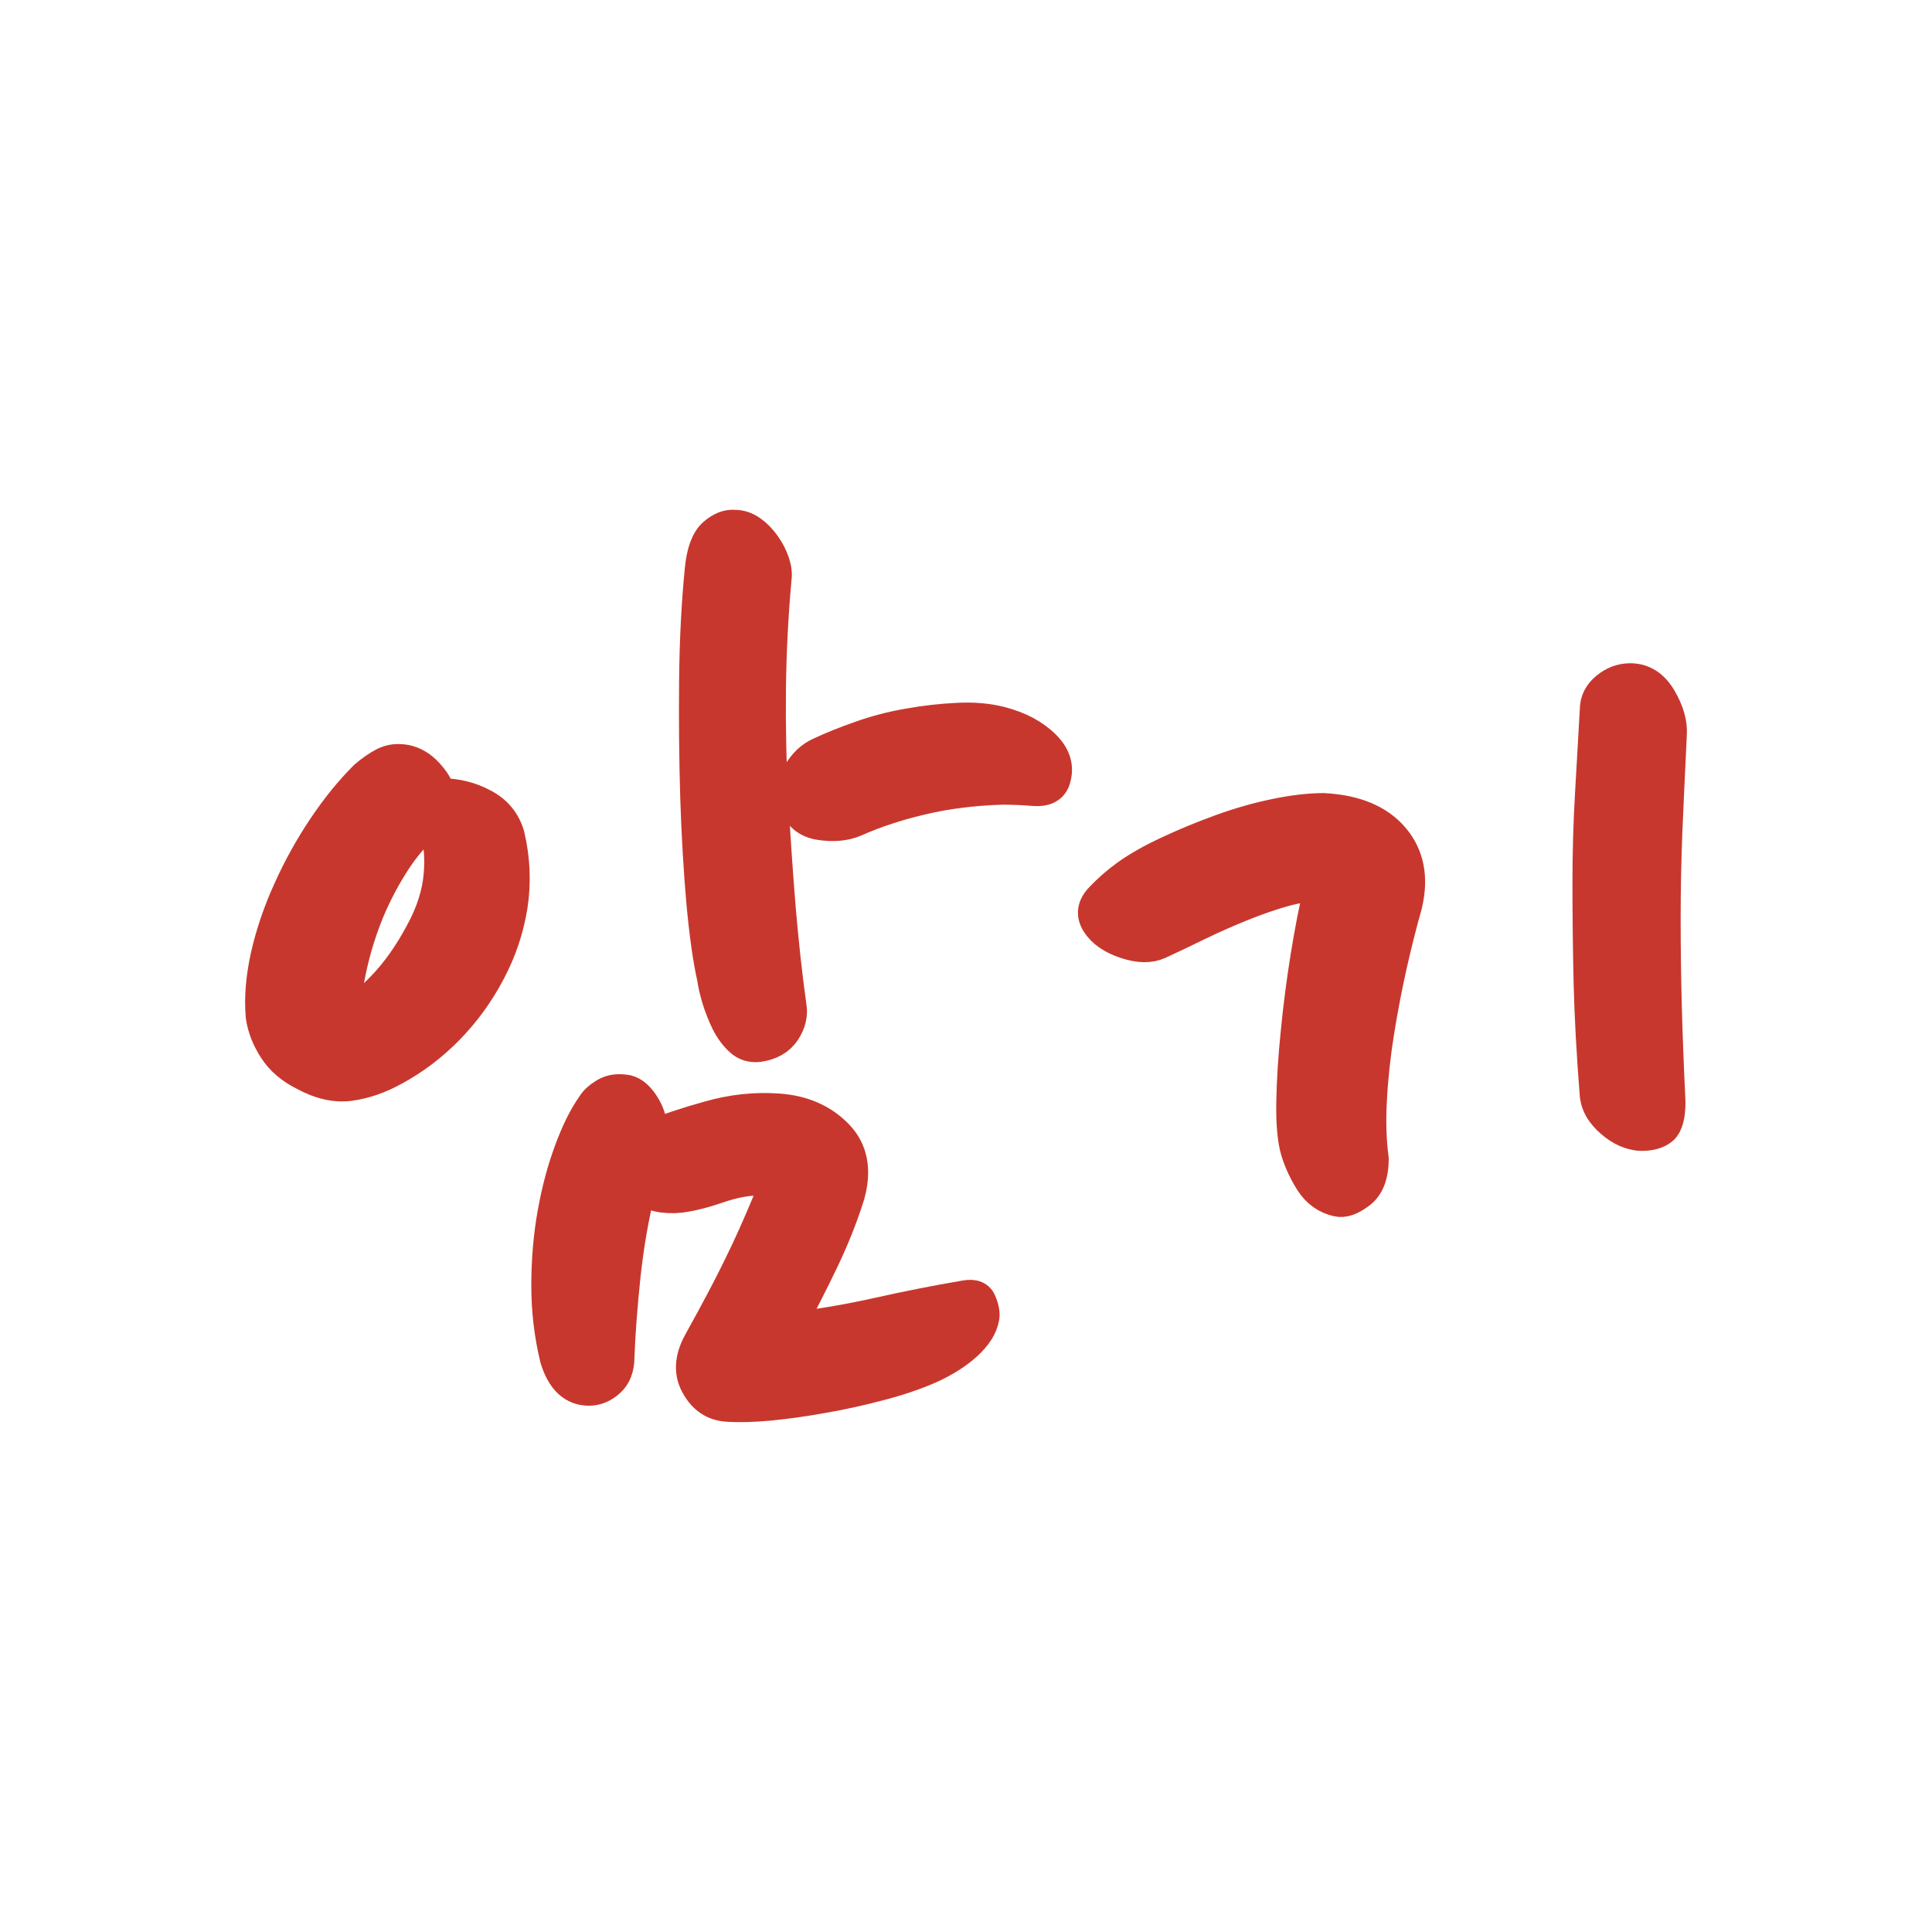
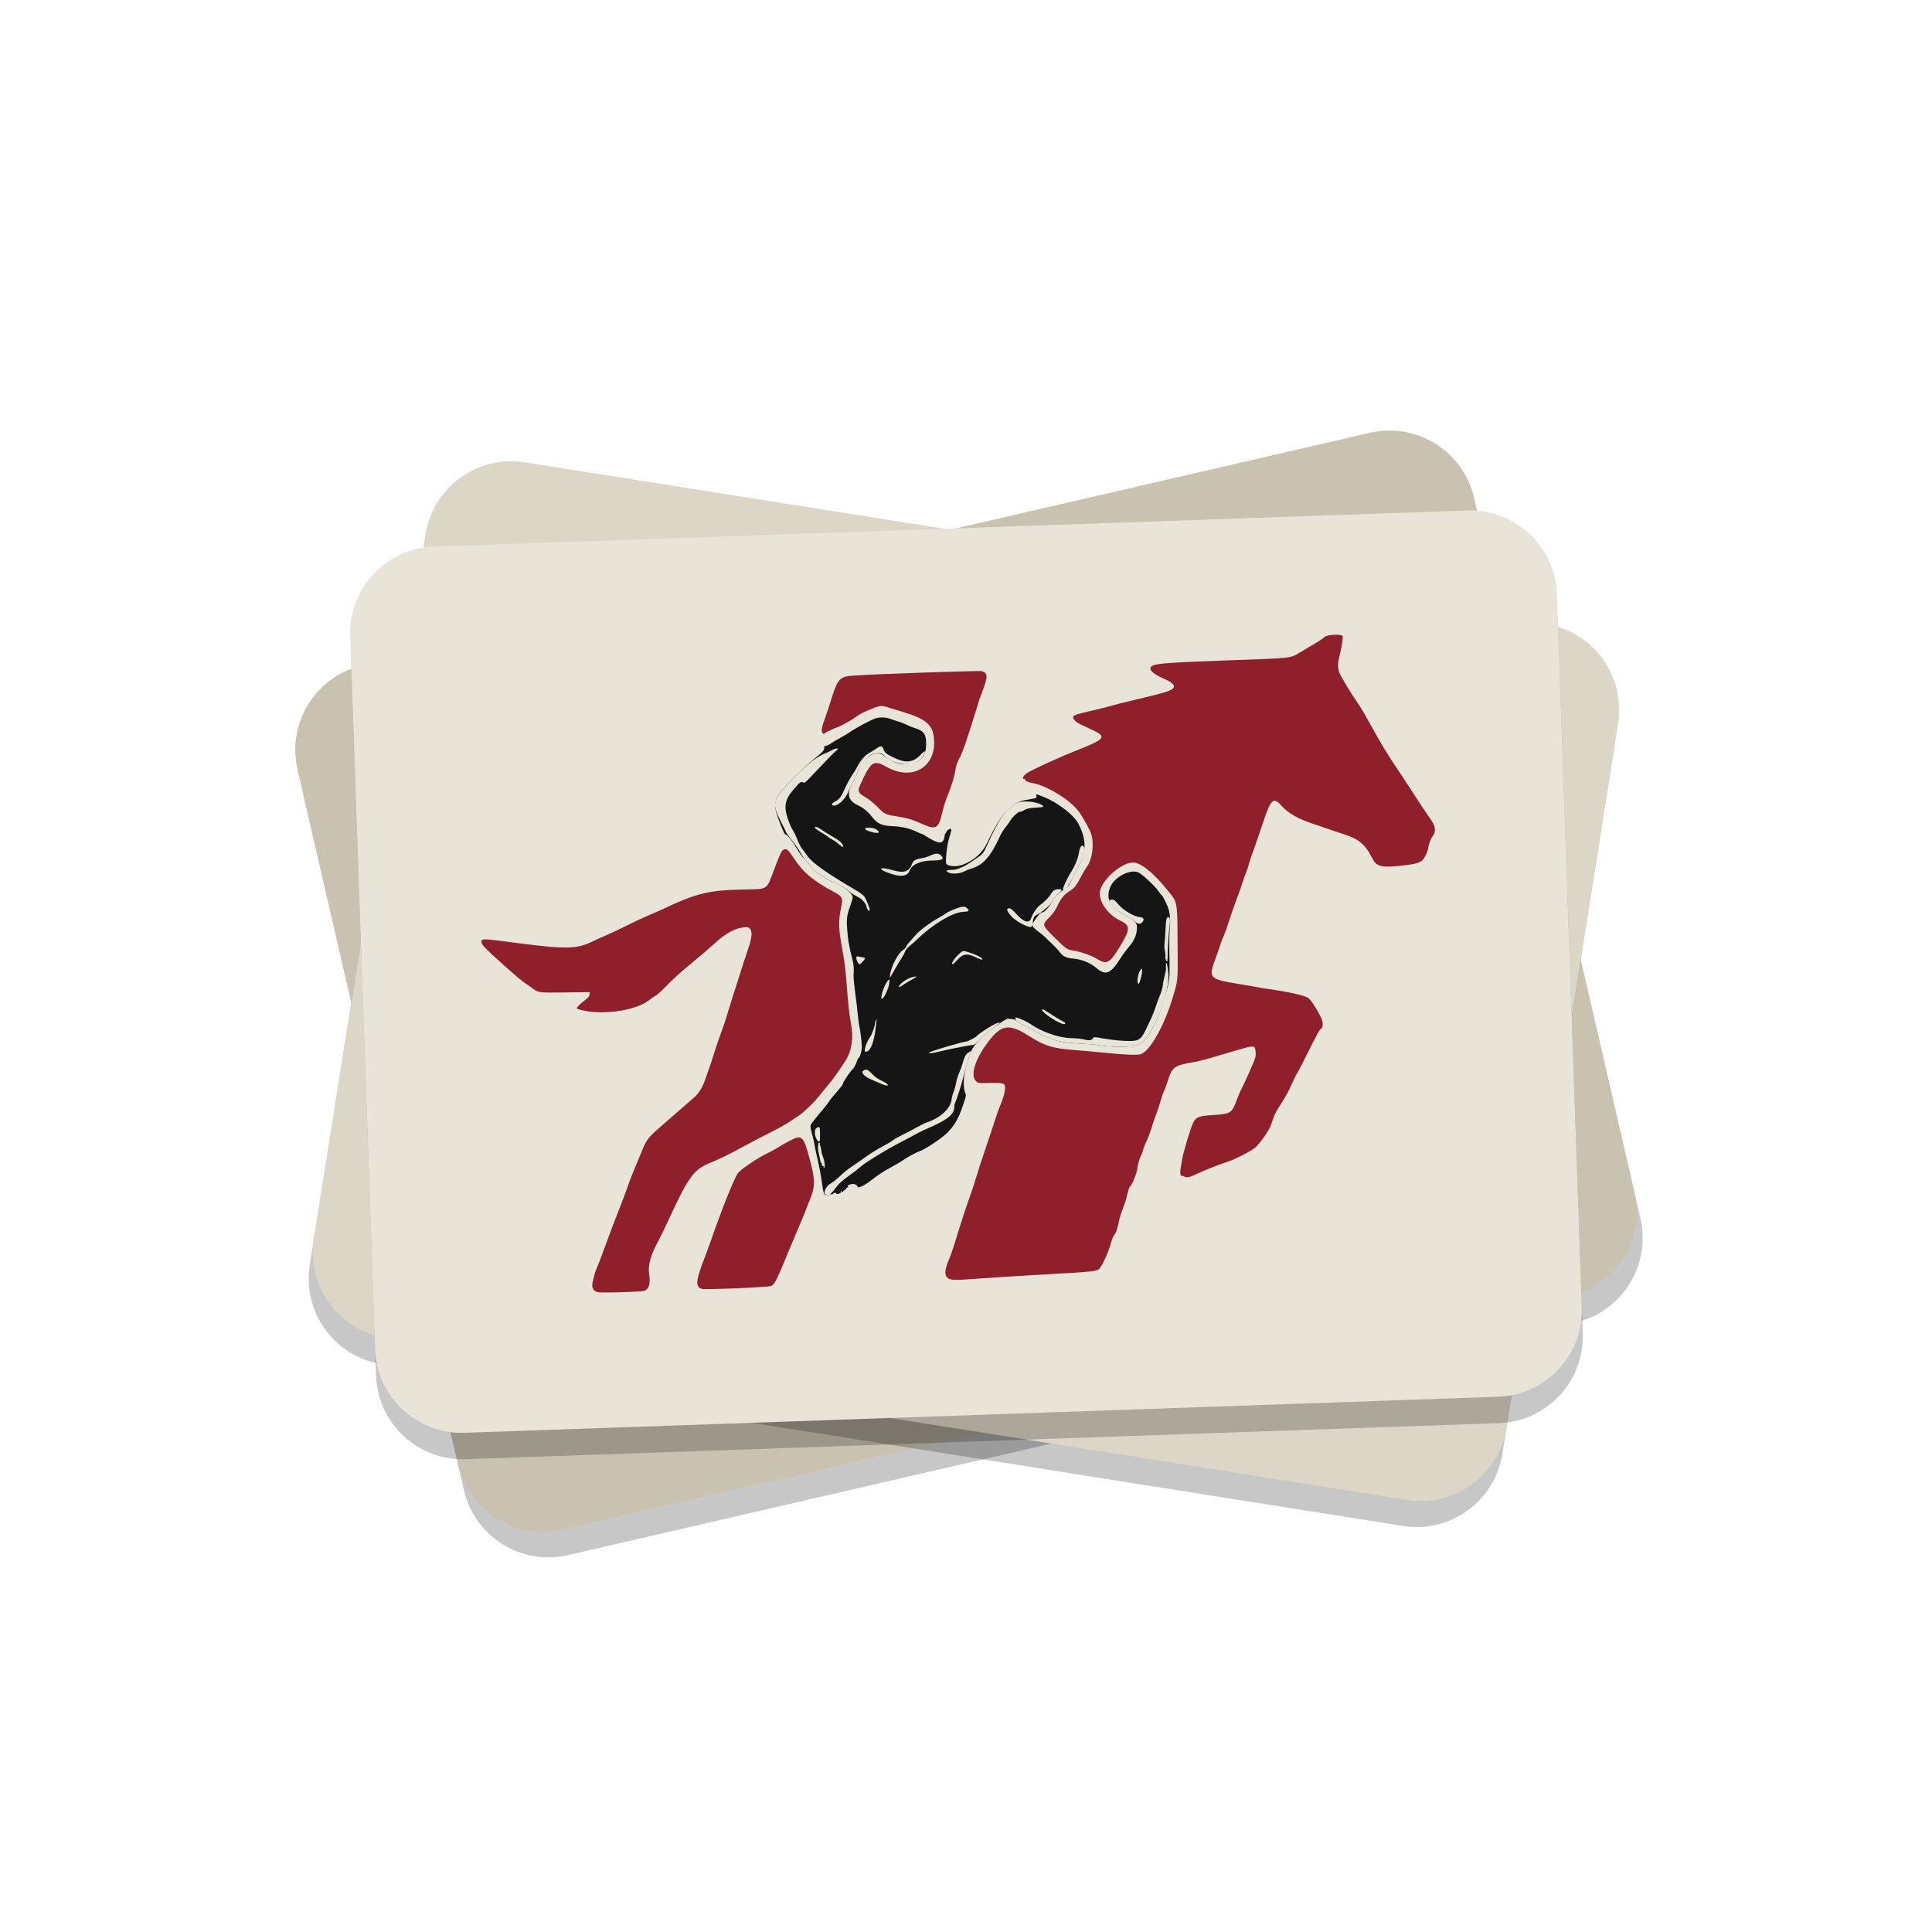
- <svg xmlns="http://www.w3.org/2000/svg" width="1024" height="1024" viewBox="0 0 100 100">
-   <path d="M28.70 70.34 Q28.25 68.49 28.25 66.54 Q28.25 64.58 28.57 62.79 Q28.89 61.00 29.44 59.53 Q29.98 58.06 30.62 57.16 Q30.81 56.84 31.29 56.55 Q31.77 56.26 32.48 56.39 Q32.99 56.52 33.40 57.19 Q33.82 57.86 33.82 58.70 Q34.84 58.25 36.67 57.74 Q38.49 57.22 40.28 57.35 Q42.20 57.48 43.39 58.70 Q44.57 59.91 44.00 61.90 Q43.48 63.56 42.65 65.29 Q41.82 67.02 40.92 68.68 Q43.16 68.42 45.44 67.91 Q47.71 67.40 49.95 67.02 Q50.65 66.89 50.84 67.40 Q51.04 67.91 50.97 68.23 Q50.84 68.94 50.08 69.64 Q49.31 70.34 48.16 70.86 Q47.00 71.37 45.53 71.75 Q44.06 72.14 42.62 72.39 Q41.18 72.65 39.87 72.78 Q38.56 72.90 37.66 72.84 Q36.57 72.78 36.00 71.75 Q35.42 70.73 36.12 69.45 Q37.47 67.02 38.20 65.51 Q38.94 64.01 39.71 62.15 Q39.96 61.64 39.77 61.38 Q39.58 61.13 39.26 61.13 Q38.36 61.13 37.24 61.51 Q36.12 61.90 35.23 62.02 Q33.95 62.15 33.18 61.58 Q32.67 63.62 32.41 65.99 Q32.16 68.36 32.09 70.22 Q32.09 71.11 31.58 71.56 Q31.07 72.01 30.49 72.01 Q29.21 72.01 28.70 70.34 Z M26.40 43.21 Q26.84 45.06 26.56 46.89 Q26.27 48.71 25.40 50.34 Q24.54 51.98 23.26 53.29 Q21.98 54.60 20.44 55.43 Q19.29 56.07 18.14 56.23 Q16.99 56.39 15.71 55.69 Q14.68 55.18 14.14 54.34 Q13.60 53.51 13.47 52.62 Q13.34 51.21 13.72 49.48 Q14.11 47.75 14.88 46.06 Q15.64 44.36 16.67 42.82 Q17.69 41.29 18.84 40.14 Q19.36 39.69 19.87 39.43 Q20.38 39.18 21.02 39.30 Q21.66 39.43 22.17 39.98 Q22.68 40.52 22.81 41.03 Q24.03 41.03 25.05 41.58 Q26.08 42.12 26.40 43.21 Z M40.99 52.04 Q41.12 52.74 40.67 53.42 Q40.22 54.09 39.26 54.22 Q38.68 54.28 38.27 53.90 Q37.85 53.51 37.56 52.94 Q37.28 52.36 37.08 51.72 Q36.89 51.08 36.83 50.63 Q36.51 49.22 36.28 46.76 Q36.06 44.30 35.96 41.32 Q35.87 38.34 35.90 35.24 Q35.93 32.14 36.19 29.51 Q36.32 28.10 36.89 27.59 Q37.47 27.08 38.04 27.14 Q38.49 27.14 38.91 27.43 Q39.32 27.72 39.64 28.17 Q39.96 28.62 40.12 29.10 Q40.28 29.58 40.22 29.96 Q39.96 32.84 39.93 35.75 Q39.90 38.66 40.06 41.51 Q40.22 44.36 40.44 47.05 Q40.67 49.74 40.99 52.04 Z M54.62 40.46 Q54.36 41.03 53.53 40.97 Q52.70 40.90 51.87 40.90 Q49.63 40.97 47.74 41.42 Q45.85 41.86 44.25 42.57 Q43.48 42.89 42.43 42.73 Q41.37 42.57 41.05 41.54 Q40.80 40.84 41.24 40.04 Q41.69 39.24 42.40 38.92 Q43.36 38.47 44.54 38.06 Q45.72 37.64 47.00 37.42 Q48.28 37.19 49.53 37.13 Q50.78 37.06 51.80 37.32 Q53.28 37.70 54.14 38.57 Q55.00 39.43 54.62 40.46 Z M22.36 42.50 Q21.34 43.34 20.54 44.55 Q19.74 45.77 19.16 47.14 Q18.59 48.52 18.27 49.93 Q17.95 51.34 17.88 52.55 Q18.59 52.23 19.71 51.08 Q20.83 49.93 21.72 48.26 Q22.56 46.73 22.68 45.26 Q22.81 43.78 22.36 42.50 Z M72.86 46.86 Q72.48 48.20 72.09 49.90 Q71.71 51.59 71.42 53.38 Q71.13 55.18 71.04 56.87 Q70.94 58.57 71.13 59.98 Q71.13 61.26 70.43 61.80 Q69.72 62.34 69.21 62.22 Q68.32 62.02 67.80 61.22 Q67.29 60.42 67.04 59.59 Q66.78 58.70 66.81 57.03 Q66.84 55.37 67.04 53.42 Q67.23 51.46 67.55 49.48 Q67.87 47.50 68.25 45.90 Q67.48 45.90 66.46 46.18 Q65.44 46.47 64.32 46.92 Q63.20 47.37 62.08 47.91 Q60.96 48.46 60.00 48.90 Q59.29 49.22 58.24 48.87 Q57.18 48.52 56.73 47.82 Q56.28 47.11 56.92 46.44 Q57.56 45.77 58.27 45.26 Q59.16 44.62 60.48 44.01 Q61.79 43.40 63.20 42.89 Q64.60 42.38 66.01 42.09 Q67.42 41.80 68.51 41.80 Q71.00 41.93 72.19 43.34 Q73.37 44.74 72.86 46.86 Z M86.49 57.03 Q86.49 58.12 86.11 58.47 Q85.72 58.82 84.96 58.82 Q84.70 58.82 84.32 58.70 Q83.93 58.57 83.55 58.28 Q83.16 57.99 82.88 57.61 Q82.59 57.22 82.52 56.71 Q82.27 53.58 82.20 50.89 Q82.14 48.20 82.14 45.77 Q82.14 43.34 82.27 41.13 Q82.40 38.92 82.52 36.74 Q82.52 36.04 83.10 35.56 Q83.68 35.08 84.38 35.08 Q85.40 35.08 86.01 36.10 Q86.62 37.13 86.56 38.02 Q86.43 40.71 86.33 43.02 Q86.24 45.32 86.24 47.56 Q86.24 49.80 86.30 52.07 Q86.36 54.34 86.49 57.03 Z" fill="#C8372D" stroke="#C8372D" stroke-width="1.5" stroke-linejoin="round" />
+ <svg xmlns="http://www.w3.org/2000/svg" viewBox="0 0 1024 1024" width="1024" height="1024">
+   <g transform="translate(512 520) rotate(-13)">
+     <rect x="-320.0" y="-235.0" width="640" height="470" rx="46" fill="#000" opacity=".22" transform="translate(0 14)" />
+     <rect x="-320.0" y="-235.0" width="640" height="470" rx="46" fill="#C9C2B0" />
+   </g>
+   <g transform="translate(512 520) rotate(9)">
+     <rect x="-320.0" y="-235.0" width="640" height="470" rx="46" fill="#000" opacity=".22" transform="translate(0 14)" />
+     <rect x="-320.0" y="-235.0" width="640" height="470" rx="46" fill="#DCD6C6" />
+   </g>
+   <g transform="translate(512 515) rotate(-2)">
+     <rect x="-320.0" y="-235.0" width="640" height="470" rx="46" fill="#000" opacity=".22" transform="translate(0 14)" />
+     <rect x="-320.0" y="-235.0" width="640" height="470" rx="46" fill="#E9E4D8" />
+     <g transform="translate(-270.0 -171.5) scale(0.3942)">
+       <path d="M 1182.145 2.346 C 1180.933 3.636, 1175.117 7.298, 1169.221 10.483 C 1163.324 13.669, 1154.225 18.666, 1149 21.588 C 1135.275 29.264, 1139.088 28.965, 1053.828 29.047 C 976.815 29.121, 956.864 29.777, 950.489 32.440 C 942.158 35.921, 948.568 43.406, 967.274 52.040 C 973.165 54.758, 978.267 59.389, 977.828 61.618 C 976.857 66.561, 969.074 68.931, 925.500 77.553 C 910.100 80.600, 895.475 83.732, 893 84.513 C 890.525 85.293, 880.175 87.542, 870 89.510 C 839.107 95.487, 838.154 95.929, 842.623 102.211 C 844.670 105.087, 848.305 107.348, 860.469 113.311 C 886.997 126.314, 885.846 128.057, 839.942 144.394 C 822.356 150.652, 788.589 164.598, 778.252 169.871 C 771.679 173.225, 768.077 179, 772.559 179 C 773.416 179, 773.852 179.431, 773.526 179.957 C 772.799 181.134, 777.281 183.515, 782 184.460 C 801.394 188.343, 831.865 208.173, 843.528 224.500 C 849.036 232.211, 858.613 251.186, 859.931 257 C 863.251 271.643, 859.552 291.206, 851.685 300.616 C 850.359 302.202, 846.695 308, 843.543 313.500 C 836.849 325.178, 834.384 328.016, 827.542 331.923 C 820.420 335.989, 815.766 341.258, 811.084 350.558 C 808.006 356.672, 805.215 360.362, 799.514 365.856 C 788.859 376.122, 788.677 375.447, 807.500 395.424 C 820.929 409.677, 821.703 410.213, 831.461 412.018 C 839.927 413.585, 855.209 419.672, 861.443 423.961 C 873.798 432.461, 878.091 430.650, 890.976 411.500 C 908.112 386.033, 908.596 380.830, 894.500 373.622 C 878.875 365.632, 866.914 347.927, 868.428 335.029 C 870.372 318.452, 900.672 293.933, 916.153 296.408 C 926.394 298.046, 942.114 311.970, 958.852 334.230 C 973.131 353.218, 972.249 346.889, 970.306 416.500 C 969.139 458.319, 969.434 456.278, 960.953 481.096 C 948.395 517.845, 928.312 550.429, 915.935 554.138 C 911.334 555.516, 894.287 554.231, 867 550.450 C 857.375 549.117, 839.375 546.889, 827 545.499 C 797.298 542.165, 787.165 538.573, 765.198 523.591 C 738.831 505.608, 728.406 507.777, 707.389 535.618 C 692.201 555.739, 686.281 574.806, 692.917 582.233 C 695.833 585.497, 695.833 585.497, 711.570 585.734 C 729.611 586.006, 732 586.775, 732 592.313 C 732 597.313, 729.512 605.776, 725.461 614.556 C 723.445 618.925, 720.755 625.425, 719.484 629 C 717.187 635.460, 709.807 655.255, 699.352 683 C 696.347 690.975, 691.497 704.475, 688.575 713 C 685.653 721.525, 681.419 733, 679.166 738.500 C 674.428 750.069, 666.412 772.032, 657.821 796.979 C 654.510 806.593, 650.661 816.708, 649.268 819.457 C 642.988 831.850, 641.453 840.962, 645.002 844.772 C 649.043 849.109, 652.861 849.435, 684.799 848.169 C 701.135 847.522, 734.750 846.547, 759.500 846.002 C 852.803 843.951, 847.356 844.435, 852.302 837.751 C 856.622 831.913, 863.829 816.685, 866.424 807.909 C 867.939 802.787, 870.178 797.792, 871.970 795.538 C 874.857 791.905, 876.072 788.572, 879.274 775.500 C 880.082 772.200, 882.430 765.675, 884.490 761 C 886.550 756.325, 888.860 750.250, 889.623 747.500 C 893.253 734.414, 894.161 732.001, 895.914 730.773 C 898.364 729.056, 906 711.174, 906 707.151 C 906 704.001, 910.211 691.656, 912.035 689.457 C 912.583 688.797, 913.736 685.837, 914.598 682.879 C 915.460 679.920, 917.452 675.190, 919.025 672.367 C 921.678 667.606, 926.890 654.801, 928.536 649 C 928.927 647.625, 931.430 641.246, 934.099 634.823 C 936.768 628.401, 939.807 620.076, 940.852 616.323 C 941.896 612.571, 943.687 607.922, 944.830 605.994 C 945.974 604.066, 948.936 596.866, 951.413 589.994 C 957.602 572.825, 960.392 570.970, 985.212 567.519 C 991.420 566.656, 1001.675 564.556, 1008 562.853 C 1014.325 561.150, 1022.875 558.954, 1027 557.975 C 1031.125 556.995, 1040.707 554.575, 1048.293 552.597 C 1068.903 547.222, 1070.095 547.467, 1070.339 557.114 C 1070.494 563.266, 1070.154 564.215, 1061.076 583 C 1055.893 593.725, 1050.621 604.075, 1049.360 606 C 1048.099 607.925, 1045.256 613.952, 1043.042 619.394 C 1035.576 637.747, 1034.305 638.535, 1010.983 639.263 C 987.578 639.994, 985.665 641.048, 979.707 656.500 C 974.577 669.805, 967.217 692.849, 966.452 698 C 966.085 700.475, 965.127 705.108, 964.323 708.295 C 962.884 714.001, 963.312 720.543, 965.053 719.467 C 965.543 719.165, 967.079 719.661, 968.467 720.571 C 971.806 722.758, 976.123 721.933, 987 717.030 C 995.137 713.362, 1019.375 704.878, 1031.033 701.618 C 1038.963 699.400, 1061.444 688.427, 1065.683 684.706 C 1072.923 678.349, 1084.951 662.177, 1087.618 655.213 C 1089.032 651.521, 1090.978 646.475, 1091.943 644 C 1092.909 641.525, 1096.804 635.010, 1100.599 629.523 C 1109.261 617.001, 1112.859 610.899, 1118.436 599.274 C 1120.870 594.199, 1123.946 588.574, 1125.270 586.774 C 1126.595 584.973, 1132.530 574.500, 1138.459 563.500 C 1152.655 537.165, 1158.127 528, 1159.654 528 C 1161.584 528, 1162.407 521.317, 1161.051 516.654 C 1159.102 509.954, 1147.959 490.171, 1144.349 487.001 C 1139.923 483.115, 1116.986 477.095, 1087.153 471.989 C 1084.213 471.485, 1081.026 470.826, 1080.071 470.523 C 1079.117 470.220, 1066.384 467.547, 1051.775 464.584 C 1010.456 456.201, 1009.990 455.637, 1021.355 427.730 C 1024.318 420.453, 1027.313 412.700, 1028.009 410.500 C 1028.706 408.300, 1030.735 403.575, 1032.518 400 C 1034.301 396.425, 1038.236 386.525, 1041.262 378 C 1044.288 369.475, 1049.447 356.200, 1052.728 348.500 C 1056.008 340.800, 1059.724 331.350, 1060.985 327.500 C 1062.246 323.650, 1064.297 318.464, 1065.542 315.975 C 1066.787 313.486, 1068.815 308.086, 1070.048 303.975 C 1071.280 299.864, 1073.105 294.700, 1074.102 292.500 C 1075.100 290.300, 1077.009 285.575, 1078.344 282 C 1079.680 278.425, 1081.937 272.575, 1083.360 269 C 1084.782 265.425, 1088.262 256.200, 1091.093 248.500 C 1102.376 217.803, 1106.307 214.298, 1116.051 226.242 C 1125.239 237.504, 1138.682 245.685, 1161.500 253.901 C 1166.450 255.683, 1173.875 258.517, 1178 260.198 C 1182.125 261.879, 1190.996 265.198, 1197.714 267.572 C 1219.270 275.193, 1227.059 282.175, 1236.494 302.333 C 1241.467 312.959, 1248.127 314.949, 1272.883 313.210 C 1299.530 311.338, 1303.380 309.810, 1308.697 299 C 1310.456 295.425, 1311.919 291.528, 1311.947 290.339 C 1312.031 286.922, 1315.919 277.602, 1318.529 274.565 C 1323.551 268.720, 1322.688 261.192, 1315.847 251.173 C 1311.936 245.445, 1302.853 230.682, 1290.207 209.500 C 1284.953 200.700, 1275.195 184.725, 1268.522 174 C 1261.643 162.945, 1250.747 143.240, 1243.363 128.500 C 1236.199 114.200, 1228.233 99.266, 1225.661 95.312 C 1215.798 80.154, 1201.873 55.266, 1200.347 50.069 C 1198.470 43.673, 1198.974 36.680, 1202.012 27 C 1204.122 20.277, 1206.949 6.197, 1206.982 2.250 C 1207.011 -1.305, 1185.497 -1.222, 1182.145 2.346 M 547.826 31.947 C 528.507 32.675, 526.360 34.937, 515.571 65.934 C 513.598 71.602, 509.993 81.248, 507.559 87.370 C 502.180 100.899, 501.367 104.793, 503.354 107.487 C 504.709 109.323, 504.959 109.352, 506.660 107.867 C 508.351 106.391, 518.023 102.263, 524 100.465 C 528.766 99.032, 544.233 91.020, 549.354 87.332 C 552.184 85.293, 557.875 82.307, 562 80.696 C 582.108 72.842, 582.929 72.736, 593.500 76.604 C 597.350 78.013, 606.575 81.203, 614 83.693 C 639.200 92.144, 649.762 100.415, 651.990 113.441 C 659.194 155.559, 624.258 178.599, 587.432 156.016 C 571.406 146.188, 567.705 148.027, 555.081 172.091 C 546.561 188.331, 546.605 188.556, 560.074 197.430 C 563.689 199.812, 569.946 205.396, 573.977 209.839 C 582.656 219.404, 584.398 220.337, 598.618 223.029 C 613.042 225.759, 620.349 228.211, 633.233 234.642 C 650.293 243.158, 654.587 241.384, 659.472 223.801 C 663.248 210.210, 665.184 204.722, 669.809 194.500 C 674.875 183.301, 678.848 171.108, 680.811 160.729 C 681.447 157.370, 683.421 152.500, 685.534 149.076 C 687.530 145.841, 691.399 137.413, 694.130 130.347 C 698.725 118.458, 715 72.654, 715 71.611 C 715 71.359, 717.513 65.225, 720.583 57.980 C 728.311 39.751, 728.217 34.266, 720.142 32.023 C 716.329 30.964, 575.585 30.902, 547.826 31.947 M 444.743 263.084 C 442.550 264.361, 440.800 267.804, 433.094 286 C 419.668 317.704, 424.820 314.594, 386.450 314.156 C 342.124 313.650, 325.026 317.396, 277.500 338.022 C 274.750 339.215, 267.220 342.178, 260.766 344.605 C 254.312 347.032, 240.812 352.787, 230.766 357.395 C 220.720 362.002, 208.225 367.368, 203 369.319 C 197.775 371.269, 190.020 374.456, 185.766 376.400 C 162.986 386.812, 148.967 386.554, 76.319 374.389 C 44.242 369.018, 39.580 368.457, 36.582 369.607 C 34.020 370.590, 34.759 374.529, 38.279 378.655 C 46.922 388.788, 86.183 426.197, 92 429.843 C 93.375 430.704, 96.525 433.057, 99 435.070 C 109.338 443.481, 108.815 443.375, 143.500 444.125 C 160.550 444.494, 175.539 444.842, 176.809 444.898 C 178.395 444.968, 178.872 445.392, 178.334 446.250 C 177.903 446.938, 177.671 448.237, 177.819 449.138 C 177.989 450.176, 175.540 452.629, 171.133 455.835 C 163.391 461.465, 159.812 464.935, 160.284 466.352 C 160.457 466.871, 164.839 468.313, 170.022 469.557 C 199.150 476.548, 240.772 471.189, 258.174 458.206 C 261.103 456.021, 265.075 453.459, 267 452.513 C 268.925 451.567, 273.650 447.734, 277.500 443.996 C 289.226 432.611, 303.701 420.395, 320.500 407.706 C 329.300 401.059, 340.775 391.890, 346 387.331 C 364.038 371.591, 377.490 365, 391.577 365 C 399.531 365, 400.746 374.493, 394.777 390 C 391.627 398.183, 384.640 417.500, 370.544 457 C 367.188 466.403, 363.176 477.889, 359.190 489.500 C 358.057 492.800, 354.879 500.980, 352.128 507.677 C 349.377 514.375, 344.890 526.300, 342.157 534.177 C 339.424 542.055, 336.205 550.750, 335.003 553.500 C 333.801 556.250, 331.470 562.204, 329.822 566.730 C 326.044 577.105, 320.645 585.505, 314.380 590.752 C 309.090 595.184, 286.521 613.550, 265 630.937 C 249.929 643.114, 247.547 646.132, 240.484 662 C 237.914 667.775, 234.208 675.875, 232.249 680 C 227.961 689.031, 222.939 700.827, 219.051 711 C 217.474 715.125, 212.274 727.500, 207.494 738.500 C 198.357 759.531, 196.864 763.106, 184.622 793.281 C 180.431 803.611, 175.889 814.259, 174.529 816.943 C 171.464 822.991, 168 835.254, 168 840.056 C 168 843.859, 170.693 847.280, 174.500 848.313 C 180.300 849.886, 234.702 850.152, 238.356 848.625 C 244.328 846.129, 246.442 838.860, 244.928 826.018 C 243.562 814.438, 248.114 800.287, 258.996 782.277 C 261.249 778.550, 267.400 766.950, 272.666 756.500 C 302.033 698.224, 309.488 688.486, 330.863 680.471 C 345.965 674.808, 361.019 668.080, 378 659.403 C 387.075 654.765, 402.862 647.216, 413.082 642.627 C 423.302 638.038, 436.127 631.458, 441.582 628.005 C 447.037 624.551, 453.075 620.806, 455 619.683 C 456.925 618.559, 460.975 615.358, 464 612.568 C 467.025 609.779, 471.075 606.138, 473 604.478 C 474.925 602.818, 478.740 598.768, 481.478 595.480 C 484.216 592.191, 489.391 586.348, 492.978 582.496 C 499.800 575.169, 510.247 561.590, 519.387 548.166 C 527.774 535.848, 530.913 518.525, 528.023 500.500 C 526.263 489.521, 524.937 471.888, 524.007 447.065 C 523.475 432.853, 522.253 416.811, 521.108 409 C 515.318 369.498, 515.246 363.919, 520.240 342.251 C 523.194 329.436, 522.604 328.321, 508.532 320.112 C 483.837 305.706, 470.516 293.582, 459.517 275.500 C 451.166 261.771, 449.459 260.337, 444.743 263.084 M 438.927 654.584 C 433.742 657.105, 426.902 660.745, 423.726 662.671 C 420.551 664.597, 413.889 667.910, 408.923 670.033 C 397.028 675.117, 372.749 690.267, 369.089 694.888 C 363.989 701.331, 345.928 742.112, 330.512 782 C 327.854 788.875, 323.750 799, 321.390 804.500 C 307.025 837.984, 305.935 845.873, 315.253 848.903 C 319.966 850.435, 405.756 849.811, 408.642 848.223 C 413.579 845.507, 416.675 839.729, 434.741 799.500 C 437.211 794, 443.172 781.175, 447.988 771 C 452.803 760.825, 457.321 750.925, 458.027 749 C 458.733 747.075, 461.520 740.673, 464.222 734.774 C 472.424 716.862, 472.718 707.751, 466.014 679.156 C 458.511 647.154, 457.010 645.792, 438.927 654.584" fill="#8E1F2B" />
+       <path d="M 575.500 90.418 C 569.689 91.935, 549.065 101.973, 540.843 107.287 C 537.732 109.297, 531.207 112.905, 526.343 115.303 C 521.479 117.701, 515.750 120.864, 513.610 122.332 C 511.471 123.799, 508.659 125, 507.360 125 C 505.642 125, 505 125.562, 505 127.066 C 505 130.752, 503.114 132.841, 492.724 140.668 C 471.010 157.025, 442.367 184.567, 439.035 192.294 C 436.120 199.054, 435.684 205.101, 437.563 212.714 C 439.775 221.675, 446.987 241.402, 448.221 241.866 C 451.673 243.163, 456.825 249.741, 462.247 259.773 C 466.090 266.886, 470.549 273.495, 473.816 276.923 C 476.740 279.990, 479.961 284.075, 480.974 286 C 482.982 289.814, 486.808 293.612, 491.500 296.450 C 493.150 297.448, 496.799 300.011, 499.609 302.145 C 502.419 304.279, 507.594 307.184, 511.109 308.601 C 523.145 313.451, 535.874 324.127, 536.230 329.671 C 536.295 330.677, 534.710 335.566, 532.709 340.535 C 527.417 353.679, 526.632 358.479, 527.319 373.500 C 527.646 380.650, 528.119 387.444, 528.370 388.598 C 528.621 389.752, 529.131 393.127, 529.503 396.098 C 529.875 399.069, 531.173 405.775, 532.386 411 C 534.417 419.741, 534.791 426.688, 533.651 434.500 C 533.285 437.010, 534.381 452.084, 536.450 473 C 536.695 475.475, 537.163 482, 537.491 487.500 C 537.977 495.665, 538.732 502.635, 539.495 506 C 540.063 508.505, 541.374 523.922, 541.481 529.347 C 541.610 535.936, 538.829 544.752, 536.087 546.446 C 535.601 546.747, 534.370 549.349, 533.352 552.229 C 532.175 555.558, 529.861 559.086, 527 561.914 C 522.520 566.342, 514.020 578.541, 514.007 580.559 C 514.003 581.142, 511.863 583.870, 509.250 586.623 C 501.225 595.077, 495.940 601.156, 494.239 603.889 C 493.345 605.325, 489.888 609.457, 486.557 613.071 C 483.226 616.684, 477.709 622.925, 474.298 626.938 C 467.373 635.087, 467.593 633.640, 471.020 648.500 C 472.035 652.900, 473.110 658.750, 473.408 661.500 C 473.707 664.250, 475.327 673.475, 477.009 682 C 478.690 690.525, 480.682 703.926, 481.435 711.779 C 482.796 725.983, 483.850 729.379, 486.573 728.334 C 487.358 728.032, 488 728.296, 488 728.919 C 488 729.669, 489.012 729.528, 491 728.500 C 493.173 727.376, 494 727.284, 494 728.165 C 494 728.835, 494.607 728.553, 495.348 727.538 C 496.090 726.524, 497.176 725.991, 497.763 726.353 C 498.349 726.716, 499.057 726.447, 499.336 725.756 C 499.636 725.011, 499.874 725.226, 499.921 726.284 C 499.977 727.543, 500.663 727.977, 502.250 727.759 C 505.640 727.293, 507.202 725.986, 506.566 724.149 C 506.132 722.897, 506.350 722.958, 507.470 724.403 C 508.779 726.093, 509.015 726.125, 509.565 724.692 C 509.906 723.803, 511.050 722.802, 512.107 722.466 C 513.164 722.131, 513.803 721.490, 513.526 721.042 C 513.249 720.594, 514.030 719.951, 515.261 719.614 C 516.887 719.168, 517.150 718.774, 516.222 718.173 C 515.291 717.572, 515.645 717.027, 517.519 716.173 C 522.605 713.856, 527.898 715.194, 529.210 719.129 C 530.025 721.574, 540.084 716.831, 550.316 709.178 C 556.440 704.598, 565.648 699.032, 573.411 695.218 C 580.513 691.729, 588.163 687.612, 590.411 686.069 C 595.880 682.317, 608.237 676.156, 614.883 673.869 C 623.202 671.006, 643.696 658.319, 651.750 651.047 C 661.778 641.992, 667.930 632.257, 674.283 615.392 C 679.537 601.446, 679.537 601.446, 677.925 597.081 C 676.038 591.973, 676.368 578.763, 678.590 570.500 C 680.728 562.548, 684.459 551.142, 686.169 547.332 C 687.361 544.674, 688.392 542.275, 688.460 542 C 689.124 539.314, 692.996 534.179, 697.648 529.813 C 700.762 526.891, 704.028 523.775, 704.905 522.888 C 708.370 519.386, 721.593 509.776, 729.602 504.938 C 737.461 500.191, 738.350 499.888, 742.277 500.608 C 744.600 501.033, 746.838 501.408, 747.250 501.441 C 747.663 501.473, 749.542 502.730, 751.426 504.234 C 753.310 505.737, 758.823 509.060, 763.676 511.619 C 768.529 514.177, 775.063 518.010, 778.195 520.135 C 781.327 522.261, 784.133 524, 784.429 524 C 784.726 524, 787.688 525.318, 791.013 526.928 C 803.262 532.862, 811.381 534.775, 833.500 536.938 C 839 537.476, 846.425 538.200, 850 538.548 C 853.575 538.895, 859.200 539.797, 862.500 540.551 C 873.216 543, 898.255 544.135, 908.148 542.620 C 916.942 541.273, 925.441 533.441, 932.696 520 C 934.328 516.975, 936.166 513.600, 936.780 512.500 C 945.180 497.450, 956.034 466.419, 957.928 452.044 C 958.402 448.445, 958.854 438.075, 958.933 429 C 959.084 411.794, 959.704 396.386, 960.528 389.417 C 962.356 373.955, 961.956 365.647, 958.974 357.154 C 956.326 349.611, 952.694 342.313, 950.936 341 C 950.567 340.725, 948.664 338.025, 946.707 335 C 942.670 328.761, 927.330 313.412, 921.882 310.160 C 911.406 303.906, 888.299 314.775, 882.484 328.692 C 875.924 344.392, 881.348 354.500, 903.428 367.728 C 915.165 374.759, 917.364 377.711, 916.664 385.500 C 915.903 393.969, 912.157 401.602, 904.886 409.501 C 901.249 413.453, 895.875 420.240, 892.944 424.583 C 879.347 444.733, 872.252 447.327, 860.500 436.446 C 852.457 428.999, 840.978 423.853, 829.333 422.474 C 820.302 421.404, 815.921 419.045, 811.535 412.889 C 809.423 409.925, 805.176 405.015, 802.098 401.977 C 799.019 398.940, 795.113 394.890, 793.417 392.977 C 791.722 391.065, 787.545 387.352, 784.135 384.726 C 777.599 379.693, 774.927 375.762, 776.554 373.572 C 777.074 372.871, 778.950 370.319, 780.722 367.899 C 785.238 361.732, 788.164 359, 790.251 359 C 793.070 359, 801.081 350.961, 803.207 346 C 805.745 340.076, 807.855 337.929, 818 330.947 C 822.675 327.729, 826.991 324.287, 827.592 323.298 C 828.192 322.309, 830.842 317.450, 833.481 312.500 C 836.121 307.550, 839.821 300.918, 841.705 297.762 C 852.733 279.287, 852.980 261.936, 842.515 240.758 C 836.829 229.251, 815.680 211.857, 797.998 204.144 C 786.818 199.268, 787.148 199.322, 787.746 202.454 C 788.279 205.241, 788.535 205.152, 775 206.893 C 753.454 209.664, 739.868 223.363, 719.394 262.966 C 712.506 276.288, 701.101 285.815, 685.640 291.158 C 677.337 294.028, 665.970 292.996, 663.597 289.158 C 662.096 286.729, 665.190 264.476, 668.207 256 C 672.033 245.251, 672.650 242.073, 670.853 242.371 C 668.207 242.811, 665 245.093, 665 246.535 C 665 247.341, 664.590 248, 664.088 248 C 663.586 248, 662.887 249.711, 662.533 251.802 C 661.211 259.628, 658.133 261.711, 651.591 259.208 C 648.461 258.010, 643.053 254.998, 639.573 252.515 C 636.093 250.032, 632.808 248, 632.274 248 C 631.739 248, 628.367 246.443, 624.780 244.539 C 615.927 239.841, 605.645 237.140, 592.476 236.052 C 578.241 234.876, 572.770 232.081, 565.749 222.401 C 560.832 215.621, 554.606 210.055, 548.521 207 C 534.734 200.078, 532.414 191.311, 540.690 177.413 C 542.954 173.611, 546.763 166.005, 549.153 160.511 C 554.122 149.091, 558.581 143.883, 566.966 139.704 C 575.099 135.652, 577.874 136.040, 586.669 142.463 C 598.668 151.226, 604.124 153.495, 613 153.410 C 633.982 153.211, 642.233 144.833, 642.132 123.826 C 642.084 113.715, 638.434 108.955, 628.102 105.530 C 625.134 104.546, 619.959 102.267, 616.602 100.466 C 613.246 98.665, 608.250 96.515, 605.500 95.688 C 602.750 94.862, 598.439 93.257, 595.921 92.122 C 590.007 89.456, 581.806 88.772, 575.500 90.418" fill="#151515" />
+       <path d="M 574 131.578 C 570.975 133.541, 566.575 136.070, 564.222 137.197 C 559.516 139.452, 552.704 146.906, 548.686 154.199 C 547.262 156.783, 543.781 162.082, 540.950 165.974 C 538.119 169.866, 533.785 177.202, 531.320 182.275 C 525.587 194.073, 523.088 197.295, 517.617 199.944 C 512.240 202.546, 511.061 204.726, 514.555 205.603 C 520.095 206.994, 530.724 197.953, 535.024 188.193 C 536.161 185.612, 538.828 180.575, 540.949 177 C 543.071 173.425, 546.763 166.005, 549.153 160.511 C 557.903 140.402, 575.432 130.903, 585.253 140.947 C 600.224 156.260, 627.842 158.012, 636.973 144.228 C 642.054 136.555, 640.918 134.733, 634.829 140.790 C 624.124 151.439, 614.605 152.525, 599.500 144.820 C 588.048 138.978, 585.866 137.166, 584.530 132.385 C 583.096 127.257, 580.917 127.090, 574 131.578 M 514.899 131.338 C 512.480 132.623, 508.215 134.434, 505.423 135.361 C 493.852 139.201, 476.633 152.324, 454.803 173.938 C 433.496 195.035, 432.042 200.983, 442.683 223.500 C 446.062 230.650, 449.110 237.478, 449.456 238.673 C 449.803 239.868, 453.220 245.043, 457.049 250.173 C 460.879 255.303, 466.011 263.325, 468.454 268 C 470.896 272.675, 474.288 277.794, 475.992 279.376 C 477.695 280.959, 479.927 283.884, 480.953 285.876 C 482.966 289.790, 486.735 293.568, 491.500 296.450 C 493.150 297.448, 496.781 299.997, 499.569 302.114 C 502.357 304.232, 507.784 307.261, 511.629 308.847 C 518.737 311.778, 526.593 316.893, 532.967 322.740 C 534.910 324.523, 539.114 327.376, 542.309 329.081 C 548.730 332.506, 553.410 338.041, 554.414 343.395 C 555.129 347.203, 557.399 349.781, 558.488 348.020 C 559.228 346.823, 554.757 334.210, 551.901 329.438 C 550.876 327.725, 546.292 323.979, 541.498 320.938 C 502.183 295.994, 483.256 281.605, 477.218 272.071 C 475.277 269.007, 472.352 264.788, 470.717 262.695 C 469.082 260.602, 466.299 254.739, 464.533 249.666 C 462.766 244.593, 460.130 238.643, 458.675 236.443 C 457.219 234.244, 454.617 227.732, 452.893 221.972 C 447.328 203.390, 449.508 195.088, 464 179.668 C 470.769 172.467, 472.315 171.555, 474.964 173.209 C 476.795 174.353, 478.015 173.430, 488.737 162.788 C 507.953 143.714, 518.260 133.876, 520.701 132.276 C 526.294 128.612, 521.490 127.835, 514.899 131.338 M 761.500 210.722 C 747.634 216.333, 737.488 229.384, 720.500 263.459 C 712.751 279.002, 715.115 276.699, 692.948 290.299 C 685.909 294.617, 675.441 298.129, 671.109 297.624 C 669.271 297.410, 666.582 297.560, 665.134 297.957 C 662.500 298.680, 662.500 298.680, 666 300.908 C 670.352 303.680, 681.645 303.242, 687.883 300.059 C 690 298.980, 693.929 297.555, 696.616 296.894 C 712.944 292.875, 723.729 281.421, 737.575 253.396 C 738.961 250.588, 742.237 245.863, 744.853 242.896 C 747.469 239.928, 750.697 235.700, 752.027 233.500 C 754.936 228.688, 765.500 220.441, 765.500 222.982 C 765.500 223.155, 767.300 222.393, 769.500 221.290 C 774.979 218.542, 777.150 218.130, 787.275 217.914 C 796.878 217.709, 798.272 217.064, 794.478 214.577 C 786.677 209.466, 769.551 207.464, 761.500 210.722 M 488.991 234.983 C 489.541 236.011, 493.334 238.936, 497.420 241.483 C 501.506 244.029, 505.415 246.795, 506.107 247.629 C 506.800 248.464, 509.063 250.012, 511.138 251.070 C 513.212 252.129, 517.292 255.214, 520.205 257.928 C 525.846 263.183, 527.388 262.992, 524.380 257.408 C 523.151 255.125, 519.764 252.241, 514.204 248.743 C 506.127 243.661, 503.479 241.890, 495.911 236.502 C 491.172 233.129, 487.576 232.339, 488.991 234.983 M 556 238.284 C 556 240.118, 564.616 243.635, 570.868 244.354 C 575.358 244.869, 575.464 243.540, 571.237 239.715 C 568.472 237.212, 556 236.040, 556 238.284 M 844.597 273.250 C 843.800 274.488, 842.851 277.300, 842.487 279.500 C 841.274 286.844, 836.715 297.422, 831.422 305.177 C 825.524 313.817, 818.586 327.258, 819.150 328.950 C 820.310 332.429, 826.942 324.824, 833.495 312.500 C 836.127 307.550, 839.821 300.918, 841.705 297.762 C 848.786 285.900, 851.765 275.165, 848.800 272.200 C 847.086 270.486, 846.241 270.697, 844.597 273.250 M 642 277.559 C 638.975 278.844, 634.025 280.166, 631 280.498 C 622.919 281.383, 619.321 283.296, 617.490 287.678 C 613.188 297.974, 606.367 300.100, 592.264 295.541 C 571.761 288.913, 569.600 293.181, 589.810 300.392 C 602.994 305.096, 610.836 303.882, 613.932 296.658 C 617.613 288.071, 628.774 283.734, 646.194 284.122 C 658.813 284.403, 661.660 282.569, 656.545 277.455 C 653.460 274.369, 649.444 274.398, 642 277.559 M 807.058 330.111 C 805.430 331.101, 803.440 333.183, 802.636 334.737 C 800.895 338.104, 792.938 345.682, 787.905 348.768 C 784.030 351.143, 776.895 360.625, 775.313 365.500 C 772.589 373.897, 765.416 371.885, 755.191 359.855 C 749.842 353.561, 747.967 352, 745.758 352 C 741.553 352, 742.378 355.272, 748.473 362.762 C 753.414 368.835, 768.475 378, 773.514 378 C 775.778 378, 775.913 377.699, 777.326 369.491 C 777.873 366.312, 779.789 363.294, 781.722 362.564 C 787.679 360.314, 802.052 349.285, 803.096 346.164 C 804.468 342.063, 808.999 336.782, 813.570 333.957 C 816.653 332.051, 818.188 329.157, 816.250 328.901 C 811.716 328.301, 809.569 328.584, 807.058 330.111 M 881.509 345.986 C 879.282 349.589, 889.599 359.754, 903.776 367.925 C 907.778 370.231, 912.600 373.667, 914.493 375.559 C 918.431 379.498, 921.115 379.885, 924.061 376.939 C 927.536 373.464, 926.280 370.596, 921 369.948 C 913.845 369.070, 900.288 360.661, 894.016 353.213 C 892.296 351.171, 890.048 348.488, 889.020 347.250 C 887.115 344.956, 882.613 344.199, 881.509 345.986 M 682 347.815 C 677.360 348.518, 664.528 353.200, 661.675 355.231 C 660.118 356.340, 656.292 358.555, 653.172 360.154 C 639.090 367.371, 625.566 376.567, 619.217 383.244 C 617.172 385.393, 613.406 389.325, 610.847 391.982 C 608.288 394.638, 605.906 397.721, 605.553 398.833 C 605.200 399.945, 603.383 401.756, 601.515 402.858 C 595.263 406.547, 586.433 421.078, 583.425 432.627 C 581.094 441.576, 582.099 440.986, 589.014 429.350 C 592.560 423.382, 596.969 416.505, 598.812 414.067 C 600.655 411.628, 602.863 407.885, 603.718 405.748 C 604.709 403.271, 607.126 400.454, 610.386 397.978 C 613.199 395.842, 617.750 392.058, 620.500 389.570 C 642.209 369.931, 669.639 354.761, 683.787 354.570 C 691.932 354.459, 692.825 353.702, 689.356 349.850 C 687.599 347.898, 685.425 347.296, 682 347.815 M 956.875 373.750 C 956.283 375.262, 955.392 381.900, 954.894 388.500 C 954.396 395.100, 953.581 402.989, 953.083 406.032 C 952.530 409.408, 952.544 413.500, 953.119 416.532 C 953.638 419.264, 953.822 422.481, 953.529 423.681 C 952.936 426.108, 954.682 431.651, 955.714 430.619 C 956.076 430.257, 956.451 427.607, 956.548 424.730 C 956.744 418.892, 958.855 394.882, 959.514 391 C 961.553 378.988, 961.948 373.642, 960.892 372.370 C 959.187 370.315, 958.068 370.699, 956.875 373.750 M 676.905 410.580 C 670.728 415.740, 665.416 422.816, 666.731 424.131 C 667.472 424.872, 669.369 423.518, 673.097 419.584 C 681.196 411.040, 686.721 410.070, 697.064 415.378 C 705.903 419.915, 708.170 420.606, 707.369 418.519 C 706.643 416.626, 699.156 412.676, 690.004 409.356 C 681.745 406.360, 681.982 406.338, 676.905 410.580 M 538.914 409.458 C 536.707 410.549, 539.879 420, 542.453 420 C 543.802 420, 550 413.578, 550 412.180 C 550 411.642, 539.641 409.098, 538.914 409.458 M 953.842 436.050 C 953.756 437.947, 953.736 440.175, 953.799 441 C 953.862 441.825, 952.808 446.165, 951.457 450.645 C 950.105 455.124, 948.989 459.849, 948.975 461.145 C 948.946 463.946, 945.875 473.407, 943.512 477.976 C 942.588 479.763, 940.309 485.433, 938.448 490.575 C 936.586 495.717, 933.457 502.979, 931.493 506.712 C 929.529 510.445, 925.803 517.538, 923.211 522.473 C 917.198 533.925, 914.109 535.982, 903 535.936 C 893.508 535.896, 878.607 533.958, 864.592 530.940 C 853.684 528.591, 853.684 528.591, 852.220 530.795 C 850.448 533.463, 846.460 533.671, 839.409 531.463 C 836.709 530.617, 829.550 529.669, 823.500 529.355 C 807.001 528.500, 784.202 519.792, 769.500 508.729 C 764.382 504.878, 752.497 499, 749.828 499 C 749.372 499, 749.025 499.788, 749.055 500.750 C 749.130 503.118, 752.954 505.967, 763.572 511.564 C 768.483 514.153, 775.063 518.010, 778.195 520.135 C 781.327 522.261, 784.133 524, 784.429 524 C 784.726 524, 787.688 525.318, 791.013 526.928 C 803.262 532.862, 811.381 534.775, 833.500 536.938 C 839 537.476, 846.425 538.200, 850 538.548 C 853.575 538.895, 859.200 539.797, 862.500 540.551 C 873.216 543, 898.255 544.135, 908.148 542.620 C 916.942 541.273, 925.441 533.441, 932.696 520 C 934.328 516.975, 936.153 513.600, 936.751 512.500 C 949.608 488.833, 957.356 463.262, 956.699 446.665 C 956.253 435.427, 954.217 427.857, 953.842 436.050 M 611.608 440.114 C 604.188 441.856, 592.231 450.565, 594.351 452.684 C 594.633 452.966, 597.257 451.618, 600.182 449.687 C 603.107 447.757, 608.096 444.956, 611.269 443.463 C 619.877 439.412, 620.006 438.143, 611.608 440.114 M 919.250 441.397 C 915.359 446.365, 913.290 459.865, 916.500 459.335 C 917.834 459.114, 922.144 444.169, 921.784 441.011 C 921.500 438.523, 921.500 438.523, 919.250 441.397 M 578.680 444.520 C 573.187 451.432, 567.420 468.977, 571.135 467.473 C 573.484 466.522, 578.913 456.501, 580.558 450.079 C 582.713 441.667, 582.186 440.107, 578.680 444.520 M 785.547 489.924 C 783.815 492.727, 808.136 510, 813.816 510 C 816.992 510, 816.491 508.302, 812.750 506.391 C 810.962 505.477, 804.775 501.490, 799 497.529 C 786 488.615, 786.264 488.764, 785.547 489.924 M 560.975 497.565 C 560.439 498.976, 560 500.565, 560 501.097 C 560 503.586, 555.585 514.822, 553.555 517.500 C 547.132 525.973, 543.031 538, 546.566 538 C 553.104 538, 558.795 524.302, 561.522 502 C 561.892 498.975, 562.403 496.163, 562.657 495.750 C 562.910 495.337, 562.855 495, 562.534 495 C 562.213 495, 561.512 496.154, 560.975 497.565 M 717.501 508.672 C 708.923 513.158, 697.466 520.437, 696.484 522.026 C 695.554 523.531, 684.037 528.998, 681.795 528.999 C 676.792 529.002, 632.368 540.596, 631.408 542.150 C 630.596 543.463, 636.822 543.130, 643.786 541.488 C 652.898 539.340, 685.617 534, 689.668 534 C 693.050 534, 694.849 532.665, 706.199 521.734 C 707.925 520.071, 720.602 510.525, 726.026 506.802 C 730.852 503.491, 724.924 504.791, 717.501 508.672 M 684.299 543.960 C 680.573 546.231, 678.984 549.003, 675.938 558.550 C 674.718 562.372, 672.423 568.019, 670.838 571.098 C 669.253 574.176, 667.301 579.838, 666.500 583.679 C 665.699 587.520, 663.947 593.101, 662.608 596.082 C 661.268 599.062, 659.908 603.525, 659.586 606 C 658.023 617.994, 644.107 630.127, 625.500 635.718 C 622.750 636.544, 616.450 639.347, 611.500 641.948 C 606.550 644.548, 598.112 648.598, 592.749 650.947 C 587.386 653.296, 581.087 656.603, 578.750 658.296 C 576.413 659.989, 569.465 663.749, 563.310 666.652 C 557.156 669.556, 546.581 675.693, 539.810 680.292 C 533.040 684.891, 525.250 689.940, 522.500 691.513 C 518.136 694.009, 510.109 700.019, 506.225 703.699 C 502.357 707.364, 495.980 712.021, 492.271 713.889 C 486.053 717.021, 481.563 728, 486.500 728 C 487.325 728, 488 728.462, 488 729.026 C 488 731.209, 493.835 726.900, 497.766 721.812 C 503.684 714.154, 507.121 711.157, 519.875 702.535 C 526.131 698.305, 532.192 693.967, 533.343 692.895 C 538.800 687.811, 569.482 670.394, 589.500 661.016 C 595.550 658.182, 601.850 655.150, 603.500 654.278 C 611.138 650.241, 618.250 646.982, 627 643.511 C 654.865 632.456, 662.959 625.977, 662.994 614.700 C 662.997 613.711, 663.677 611.591, 664.505 609.991 C 666.777 605.597, 673.980 585.428, 676.109 577.500 C 677.142 573.650, 678.415 569.600, 678.936 568.500 C 679.458 567.400, 681.021 562.675, 682.409 558 C 683.798 553.325, 685.801 547.813, 686.859 545.750 C 689.059 541.465, 688.747 541.247, 684.299 543.960 M 542.750 563.080 C 538.464 565.576, 542.606 570.746, 552.798 575.625 C 557.034 577.652, 562.726 580.366, 565.446 581.656 C 576.775 587.025, 578.103 583.716, 566.948 577.912 C 561.032 574.835, 557.544 572.169, 553.798 567.862 C 548.652 561.944, 546.384 560.963, 542.750 563.080 M 476.223 638.557 C 472.847 640.921, 474.050 651.925, 478.082 655.575 C 480.532 657.792, 480.805 656.931, 481.195 645.750 C 481.527 636.235, 480.878 635.296, 476.223 638.557 M 478.199 660.250 C 477.679 665.354, 477.724 667.675, 478.409 671 C 478.805 672.925, 479.370 676.525, 479.664 679 C 479.958 681.475, 480.604 683.928, 481.099 684.450 C 481.595 684.973, 482 686.225, 482 687.232 C 482 688.240, 483.012 689.471, 484.250 689.969 C 485.488 690.466, 485.862 690.902, 485.083 690.937 C 484.304 690.971, 483.937 691.270, 484.267 691.600 C 486.967 694.301, 486.547 683.773, 483.645 676 C 482.926 674.075, 482.247 670.803, 482.136 668.729 C 482.025 666.655, 481.496 663.805, 480.960 662.395 C 480.424 660.985, 480.240 659.420, 480.552 658.916 C 480.863 658.412, 480.513 658, 479.773 658 C 479.034 658, 478.325 659.013, 478.199 660.250" fill="#E9E4D8" />
+     </g>
+   </g>
</svg>
